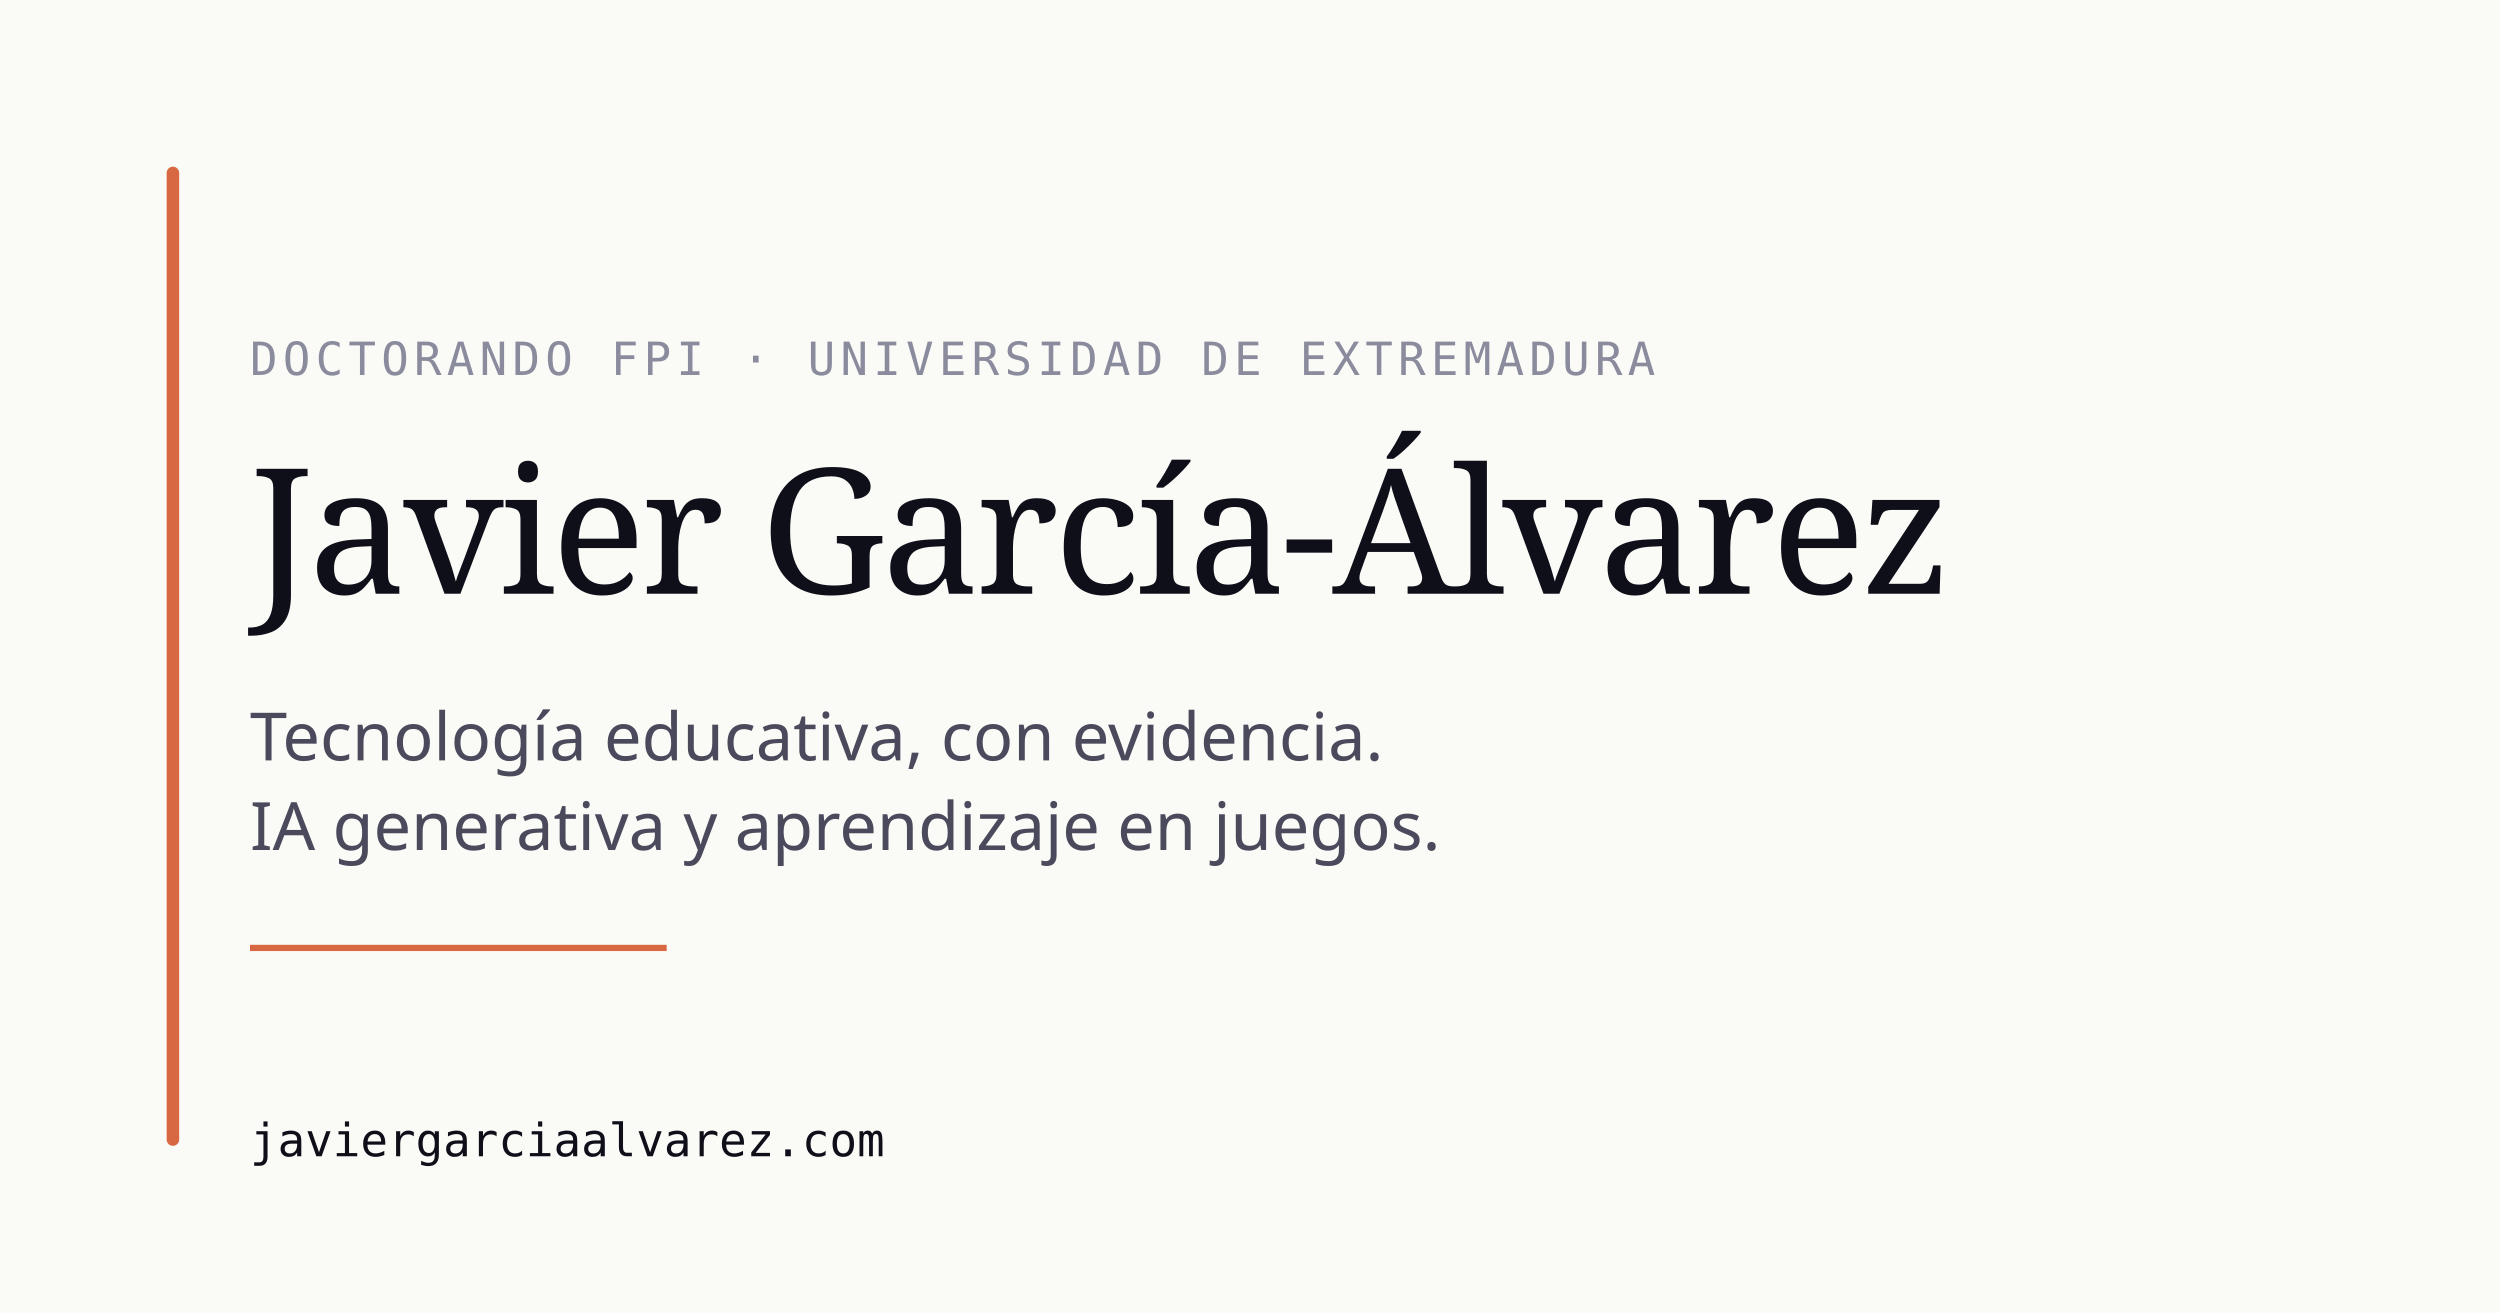
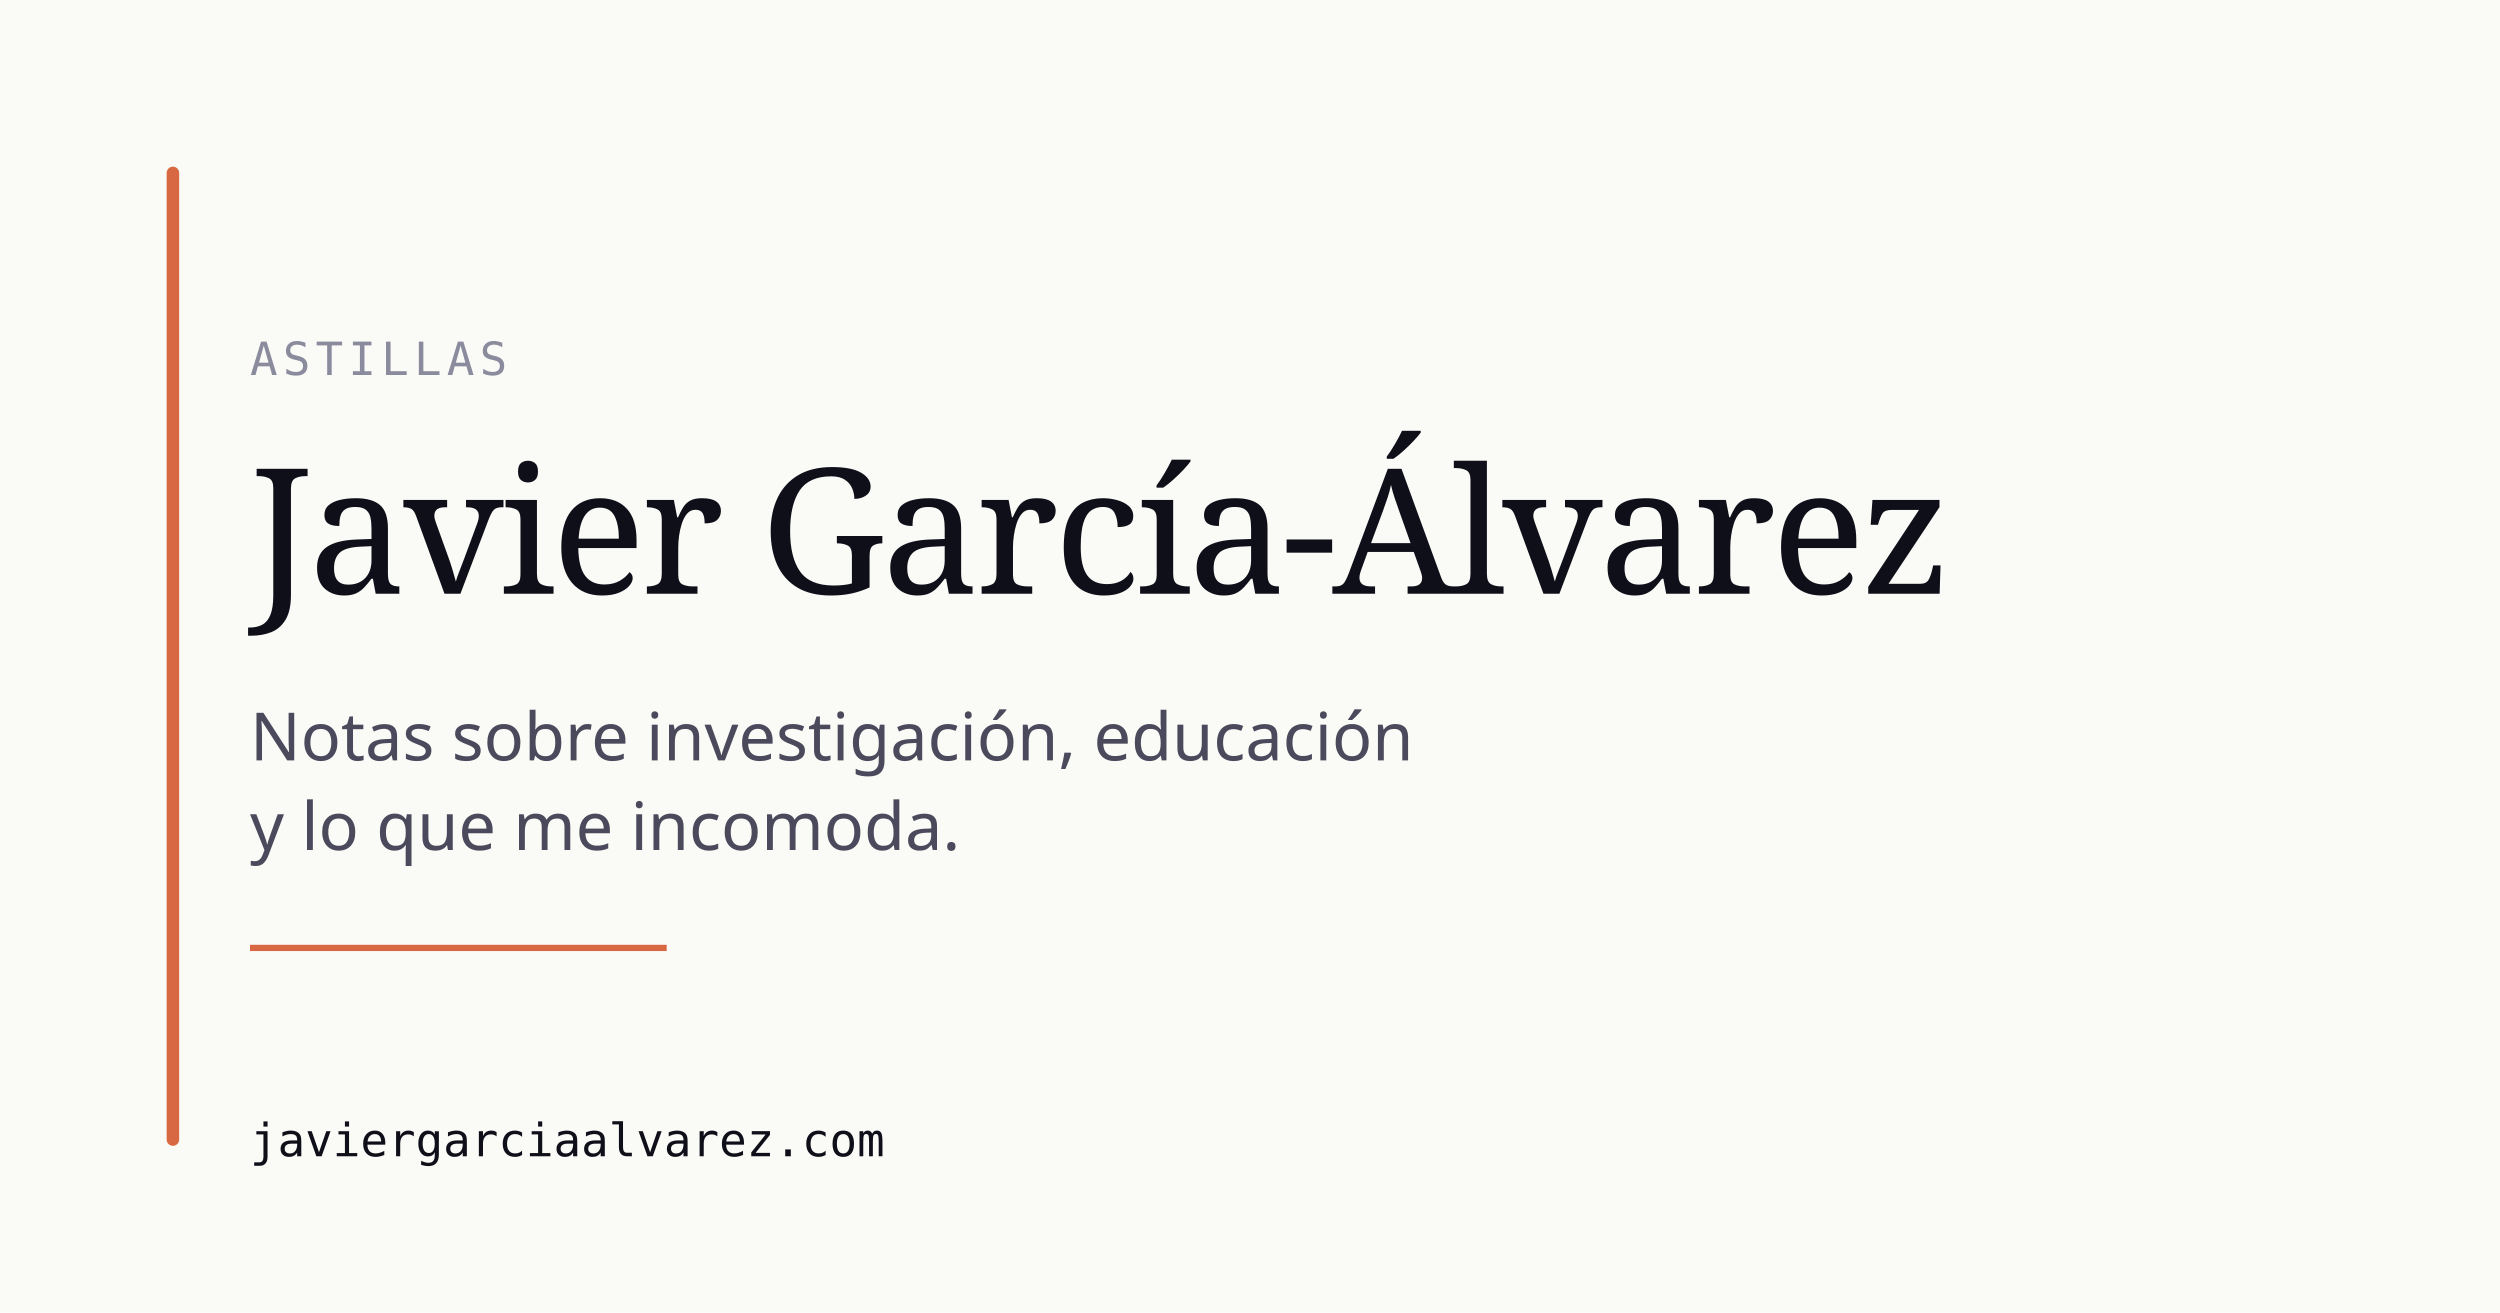
<svg xmlns="http://www.w3.org/2000/svg" viewBox="0 0 1200 630" width="1200" height="630">
  <rect width="1200" height="630" fill="#FAFAF7" />
  <rect x="80" y="80" width="6" height="470" fill="#D86842" rx="3" />
-   <text x="120" y="180" font-family="'JetBrains Mono', monospace" font-size="22" fill="#8B8B9E" letter-spacing="2.5">DOCTORANDO FPI · UNIVERSIDAD DE EXTREMADURA</text>
+   <text x="120" y="180" font-family="'JetBrains Mono', monospace" font-size="22" fill="#8B8B9E" letter-spacing="2.5">ASTILLAS</text>
  <text x="120" y="285" font-family="'Instrument Serif', Georgia, serif" font-size="84" fill="#0F0F1A" letter-spacing="-2">Javier García-Álvarez</text>
-   <text x="120" y="365" font-family="'Inter Tight', sans-serif" font-size="32" fill="#4A4A5C" font-weight="400">Tecnología educativa, con evidencia.</text>
-   <text x="120" y="408" font-family="'Inter Tight', sans-serif" font-size="32" fill="#4A4A5C" font-weight="400">IA generativa y aprendizaje en juegos.</text>
+   <text x="120" y="365" font-family="'Inter Tight', sans-serif" font-size="32" fill="#4A4A5C" font-weight="400">Notas sobre investigación, educación</text>
+   <text x="120" y="408" font-family="'Inter Tight', sans-serif" font-size="32" fill="#4A4A5C" font-weight="400">y lo que me incomoda.</text>
  <line x1="120" y1="455" x2="320" y2="455" stroke="#D86842" stroke-width="3" />
  <text x="120" y="555" font-family="'JetBrains Mono', monospace" font-size="22" fill="#0F0F1A" font-weight="500">javiergarciaalvarez.com</text>
</svg>
